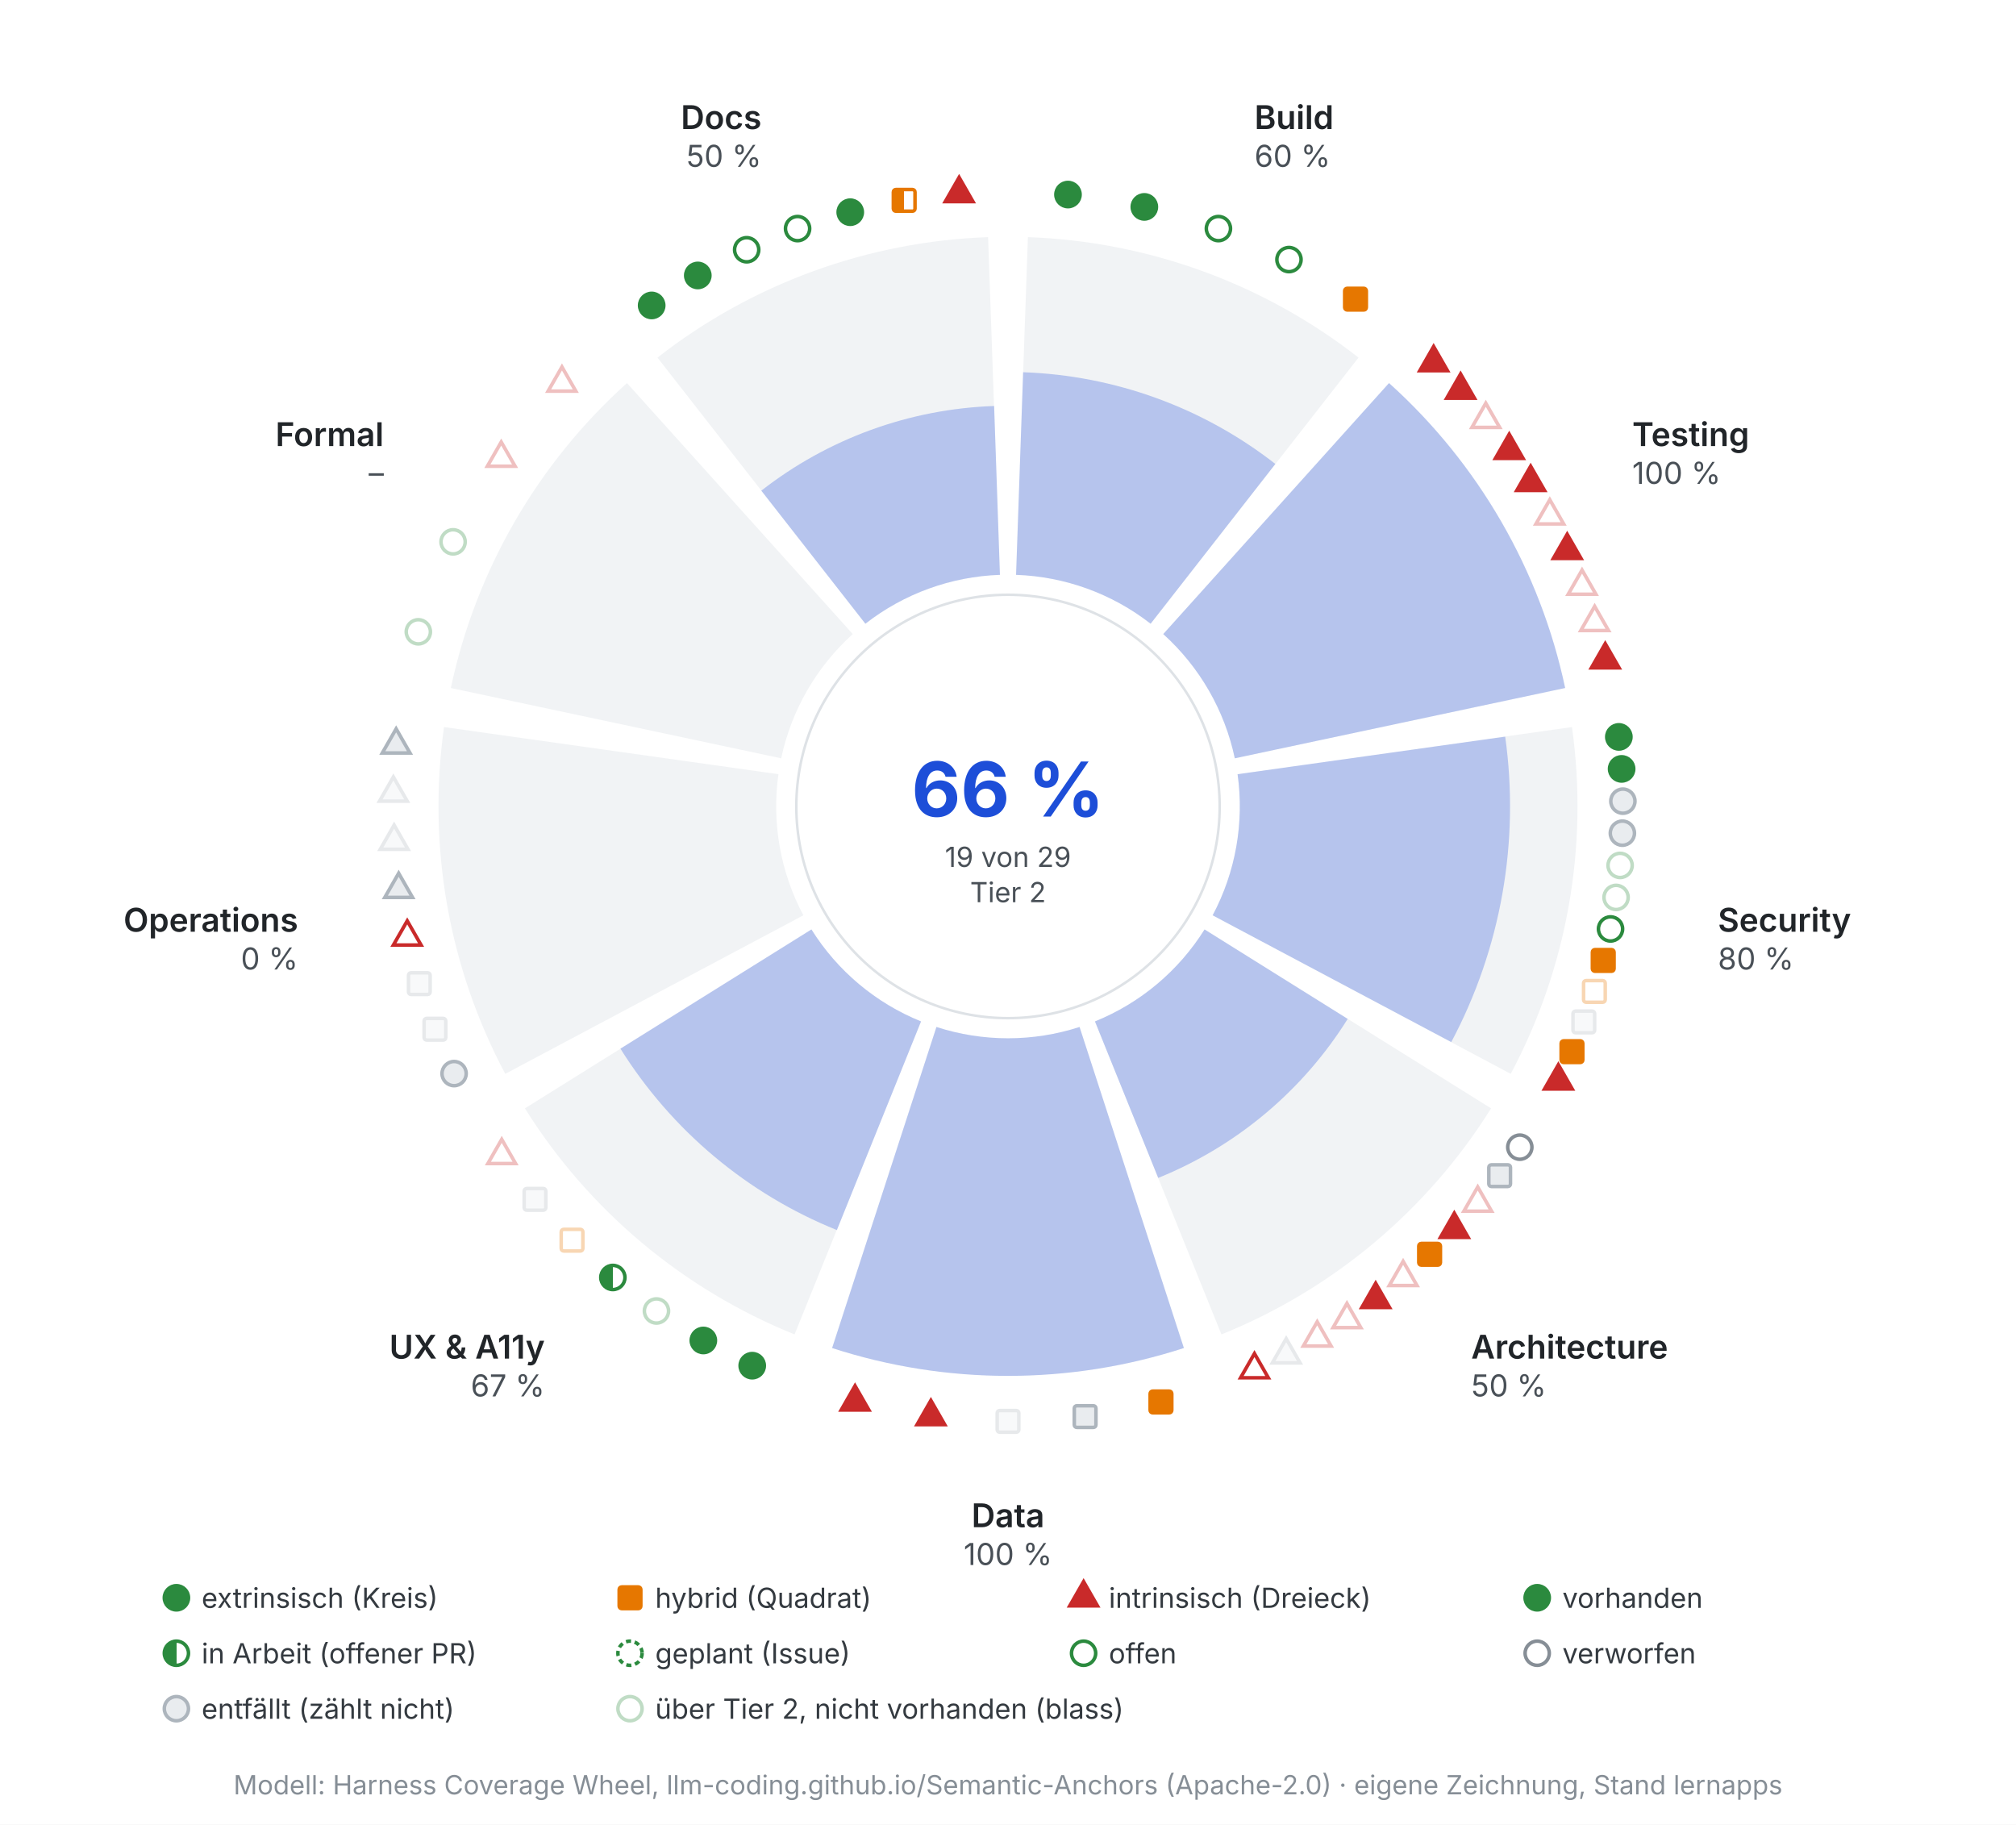
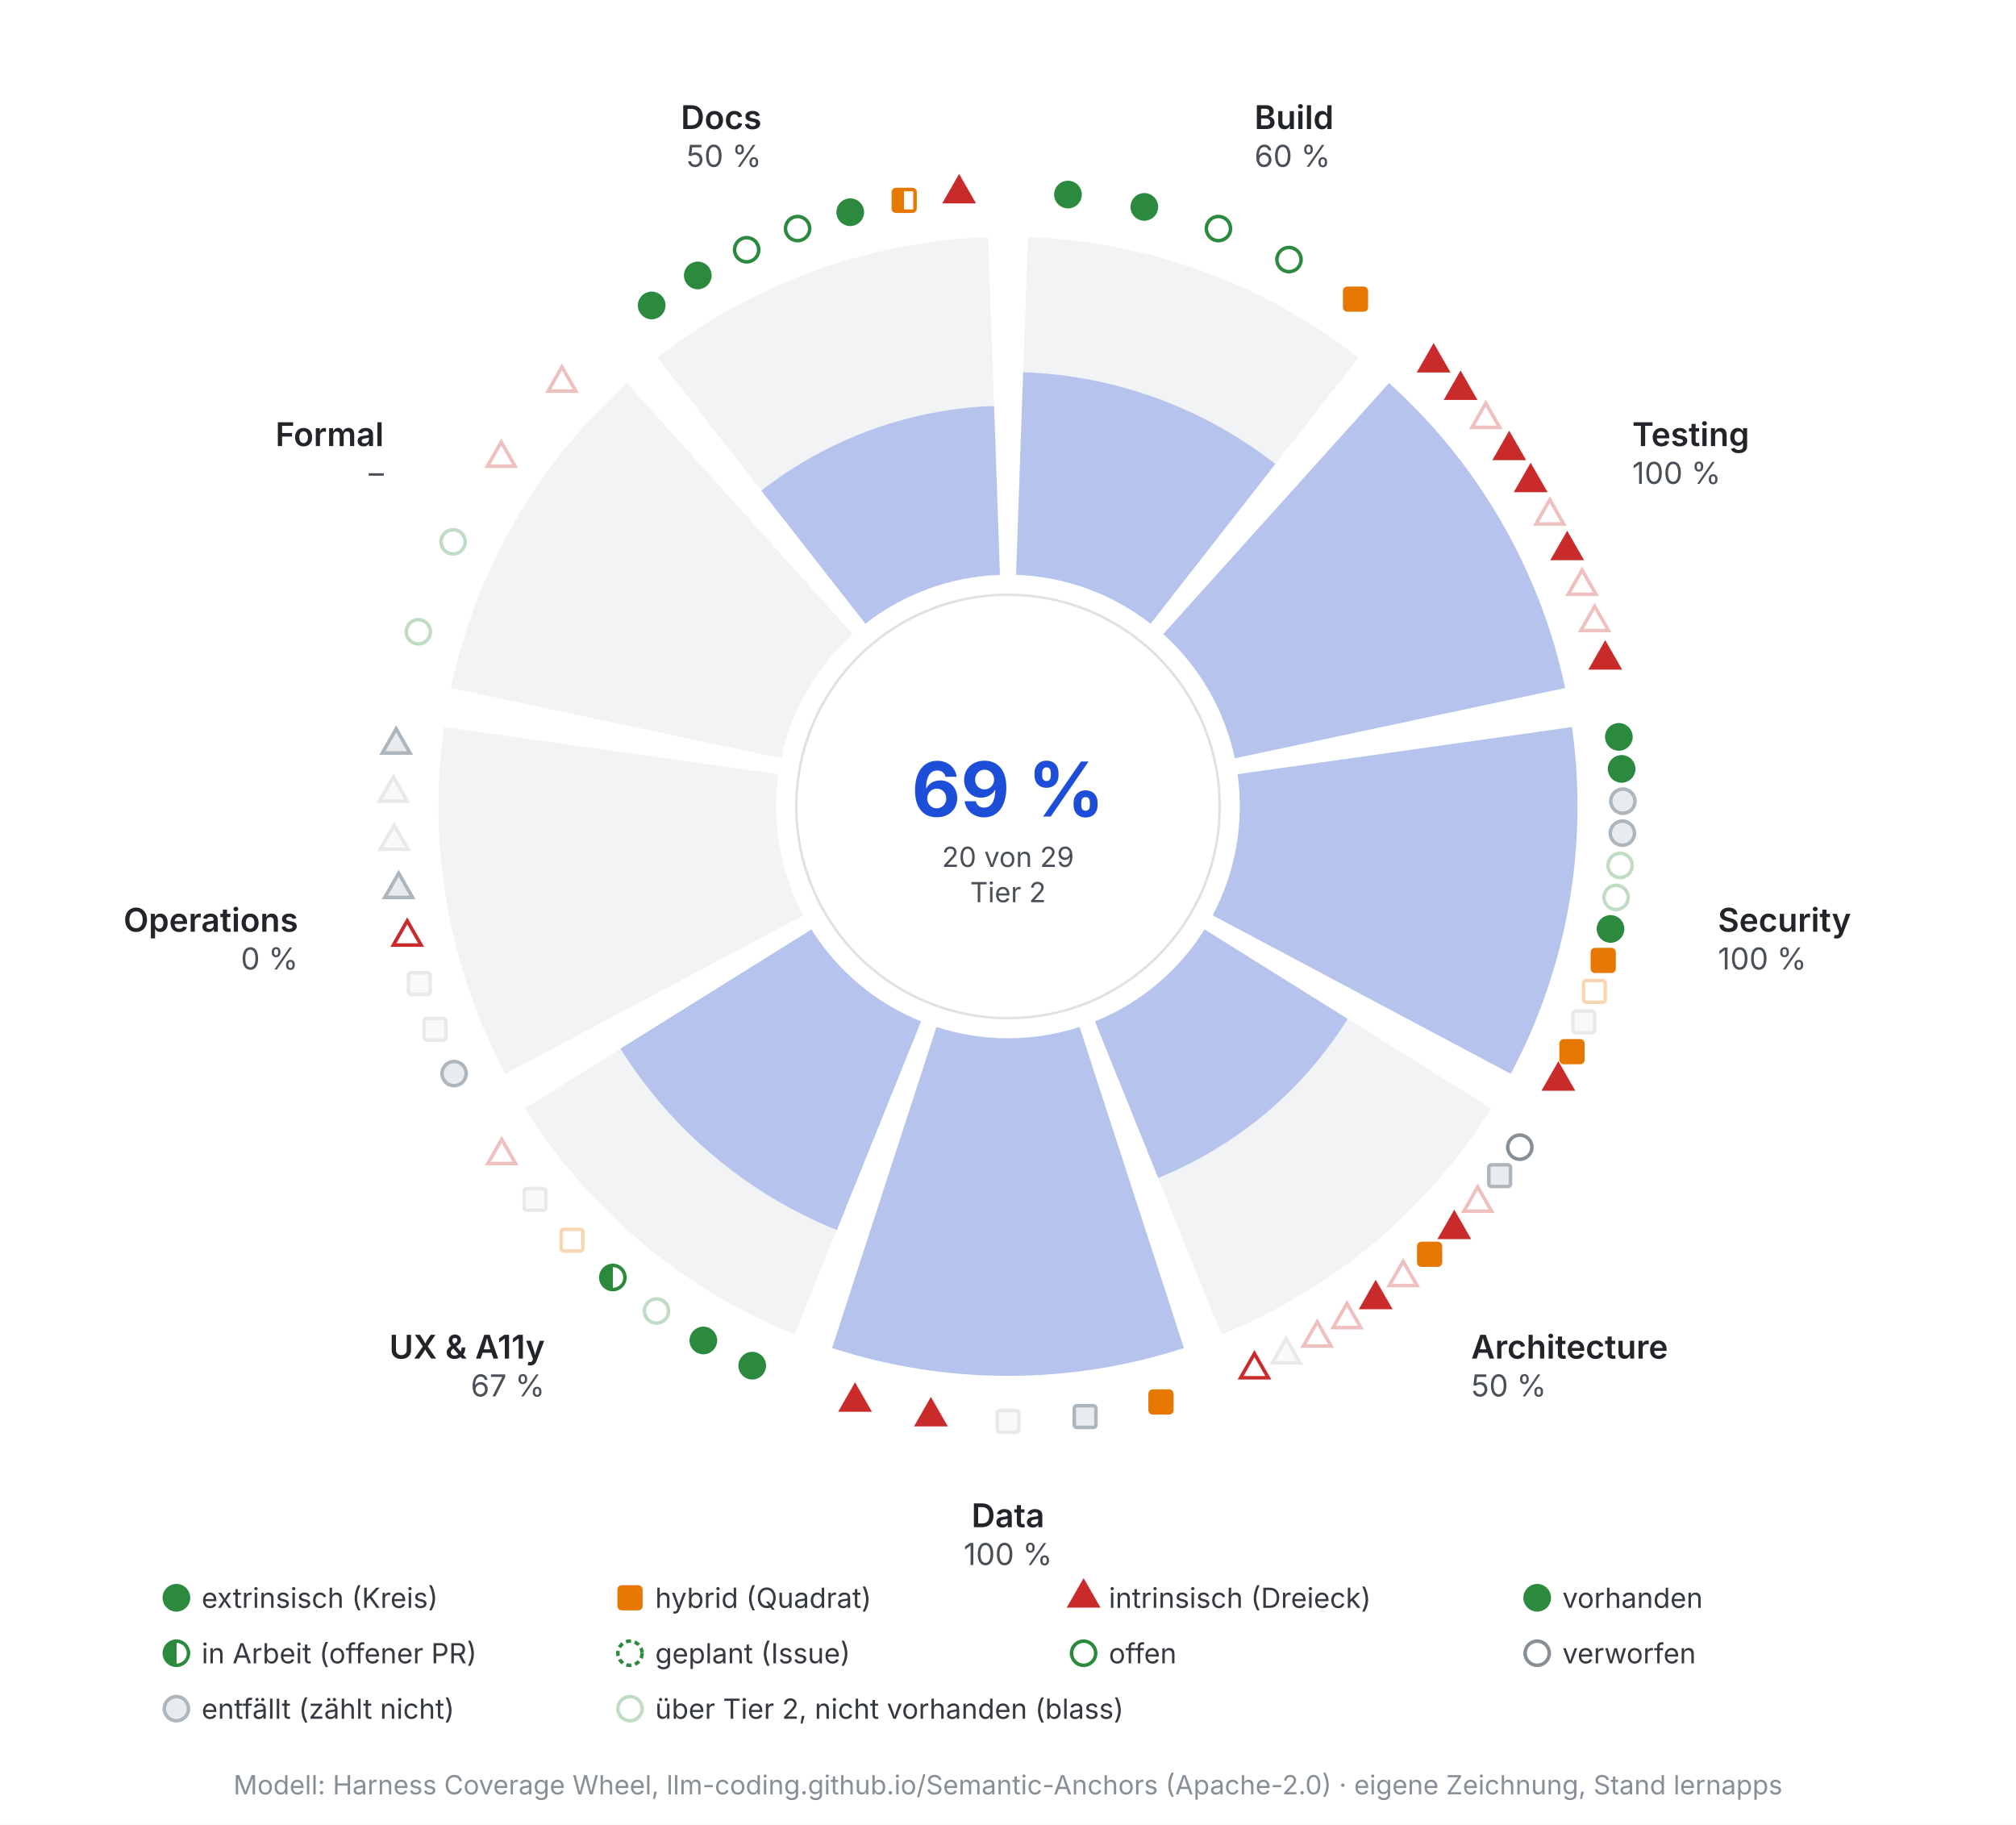
<svg xmlns="http://www.w3.org/2000/svg" viewBox="0 0 800 724" width="800" height="724" role="img" font-family="system-ui, -apple-system, 'Segoe UI', sans-serif">
  <defs>
    <linearGradient id="halb-G">
      <stop offset="50%" stop-color="#2b8a3e" />
      <stop offset="50%" stop-color="#fff" />
    </linearGradient>
    <linearGradient id="halb-A">
      <stop offset="50%" stop-color="#e67700" />
      <stop offset="50%" stop-color="#fff" />
    </linearGradient>
    <linearGradient id="halb-R">
      <stop offset="50%" stop-color="#c92a2a" />
      <stop offset="50%" stop-color="#fff" />
    </linearGradient>
  </defs>
  <rect width="800" height="724" fill="#fff" />
  <path d="M407.9 94.1 A226 226 0 0 1 539.1 141.9 L456.6 247.5 A92 92 0 0 0 403.2 228.1 Z" fill="#f1f3f5" />
  <path d="M406 147.7 A172.4 172.4 0 0 1 506.1 184.1 L456.6 247.5 A92 92 0 0 0 403.2 228.1 Z" fill="#1d4ed8" fill-opacity="0.28" />
  <circle cx="423.8" cy="77.2" r="4.8" fill="#2b8a3e" stroke="#2b8a3e" stroke-width="1.4" />
  <circle cx="454.1" cy="82.1" r="4.8" fill="#2b8a3e" stroke="#2b8a3e" stroke-width="1.4" />
  <circle cx="483.5" cy="90.7" r="4.8" fill="#fff" stroke="#2b8a3e" stroke-width="1.4" />
  <circle cx="511.5" cy="103" r="4.8" fill="#fff" stroke="#2b8a3e" stroke-width="1.4" />
  <rect x="533.6" y="114.4" width="8.6" height="8.6" rx="1" fill="#e67700" stroke="#e67700" stroke-width="1.4" />
  <text x="497.8" y="51.2" text-anchor="start" font-size="13" font-weight="600" fill="#212529">Build</text>
  <text x="497.8" y="66.2" text-anchor="start" font-size="12" fill="#495057">60 %</text>
  <path d="M551.2 152 A226 226 0 0 1 621.1 273 L490 300.9 A92 92 0 0 0 461.6 251.6 Z" fill="#f1f3f5" />
  <path d="M551.2 152 A226 226 0 0 1 621.1 273 L490 300.9 A92 92 0 0 0 461.6 251.6 Z" fill="#1d4ed8" fill-opacity="0.28" />
  <polygon points="568.9,137.5 574.4,147.1 563.4,147.1" fill="#c92a2a" stroke="#c92a2a" stroke-width="1.4" />
  <polygon points="579.6,148.4 585.1,158 574.1,158" fill="#c92a2a" stroke="#c92a2a" stroke-width="1.4" />
  <polygon points="589.6,160 595.1,169.6 584.1,169.6" fill="#fff" stroke="#c92a2a" stroke-width="1.4" opacity="0.3" />
  <polygon points="598.9,172.3 604.4,181.9 593.4,181.9" fill="#c92a2a" stroke="#c92a2a" stroke-width="1.4" />
  <polygon points="607.4,185 612.9,194.6 601.9,194.6" fill="#c92a2a" stroke="#c92a2a" stroke-width="1.4" />
  <polygon points="615,198.3 620.5,207.9 609.5,207.9" fill="#fff" stroke="#c92a2a" stroke-width="1.4" opacity="0.3" />
  <polygon points="621.9,212 627.4,221.6 616.4,221.6" fill="#c92a2a" stroke="#c92a2a" stroke-width="1.4" />
  <polygon points="627.8,226.2 633.3,235.8 622.3,235.8" fill="#fff" stroke="#c92a2a" stroke-width="1.4" opacity="0.3" />
  <polygon points="632.8,240.6 638.3,250.2 627.3,250.2" fill="#fff" stroke="#c92a2a" stroke-width="1.4" opacity="0.3" />
  <polygon points="637,255.4 642.5,265 631.5,265" fill="#c92a2a" stroke="#c92a2a" stroke-width="1.4" />
  <text x="647.7" y="177" text-anchor="start" font-size="13" font-weight="600" fill="#212529">Testing</text>
  <text x="647.7" y="192" text-anchor="start" font-size="12" fill="#495057">100 %</text>
  <path d="M623.8 288.5 A226 226 0 0 1 599.5 426.1 L481.2 363.2 A92 92 0 0 0 491.1 307.2 Z" fill="#f1f3f5" />
-   <path d="M597.3 292.3 A199.2 199.2 0 0 1 575.9 413.5 L481.2 363.2 A92 92 0 0 0 491.1 307.2 Z" fill="#1d4ed8" fill-opacity="0.28" />
+   <path d="M623.8 288.5 A226 226 0 0 1 599.5 426.1 L481.2 363.2 A92 92 0 0 0 491.1 307.2 Z" fill="#1d4ed8" fill-opacity="0.28" />
  <circle cx="642.4" cy="292.4" r="4.8" fill="#2b8a3e" stroke="#2b8a3e" stroke-width="1.4" />
  <circle cx="643.5" cy="305.1" r="4.8" fill="#2b8a3e" stroke="#2b8a3e" stroke-width="1.4" />
  <circle cx="644" cy="317.9" r="4.8" fill="#e9ecef" stroke="#adb5bd" stroke-width="1.4" />
  <circle cx="643.8" cy="330.6" r="4.8" fill="#e9ecef" stroke="#adb5bd" stroke-width="1.4" />
  <circle cx="642.9" cy="343.4" r="4.8" fill="#fff" stroke="#2b8a3e" stroke-width="1.4" opacity="0.3" />
  <circle cx="641.3" cy="356.1" r="4.8" fill="#fff" stroke="#2b8a3e" stroke-width="1.4" opacity="0.3" />
-   <circle cx="639.1" cy="368.6" r="4.8" fill="#fff" stroke="#2b8a3e" stroke-width="1.4" />
+   <circle cx="639.1" cy="368.6" r="4.8" fill="#2b8a3e" stroke="#2b8a3e" stroke-width="1.4" />
  <rect x="631.9" y="376.8" width="8.6" height="8.6" rx="1" fill="#e67700" stroke="#e67700" stroke-width="1.4" />
  <rect x="628.4" y="389.1" width="8.6" height="8.6" rx="1" fill="#fff" stroke="#e67700" stroke-width="1.4" opacity="0.3" />
  <rect x="624.2" y="401.2" width="8.6" height="8.6" rx="1" fill="#e9ecef" stroke="#adb5bd" stroke-width="1.4" opacity="0.3" />
  <rect x="619.5" y="413" width="8.6" height="8.6" rx="1" fill="#e67700" stroke="#e67700" stroke-width="1.4" />
  <polygon points="618.4,422.5 623.9,432.1 612.9,432.1" fill="#c92a2a" stroke="#c92a2a" stroke-width="1.4" />
  <text x="681.7" y="369.7" text-anchor="start" font-size="13" font-weight="600" fill="#212529">Security</text>
-   <text x="681.7" y="384.7" text-anchor="start" font-size="12" fill="#495057">80 %</text>
+   <text x="681.7" y="384.7" text-anchor="start" font-size="12" fill="#495057">100 %</text>
  <path d="M591.7 439.8 A226 226 0 0 1 484.7 529.5 L434.5 405.3 A92 92 0 0 0 478 368.8 Z" fill="#f1f3f5" />
  <path d="M534.8 404.3 A159 159 0 0 1 459.6 467.4 L434.5 405.3 A92 92 0 0 0 478 368.8 Z" fill="#1d4ed8" fill-opacity="0.28" />
  <circle cx="603.1" cy="455.2" r="4.8" fill="#fff" stroke="#868e96" stroke-width="1.4" />
  <rect x="590.8" y="462.2" width="8.6" height="8.6" rx="1" fill="#e9ecef" stroke="#adb5bd" stroke-width="1.4" />
  <polygon points="586.4,471 591.9,480.6 580.9,480.6" fill="#fff" stroke="#c92a2a" stroke-width="1.4" opacity="0.3" />
  <polygon points="577.1,481.4 582.6,491 571.6,491" fill="#c92a2a" stroke="#c92a2a" stroke-width="1.4" />
  <rect x="563" y="493.4" width="8.6" height="8.6" rx="1" fill="#e67700" stroke="#e67700" stroke-width="1.4" />
  <polygon points="556.8,500.5 562.3,510.1 551.3,510.1" fill="#fff" stroke="#c92a2a" stroke-width="1.4" opacity="0.3" />
  <polygon points="545.9,509.2 551.4,518.8 540.4,518.8" fill="#c92a2a" stroke="#c92a2a" stroke-width="1.4" />
  <polygon points="534.5,517.2 540,526.8 529,526.8" fill="#fff" stroke="#c92a2a" stroke-width="1.4" opacity="0.3" />
  <polygon points="522.7,524.5 528.2,534.1 517.2,534.1" fill="#fff" stroke="#c92a2a" stroke-width="1.4" opacity="0.3" />
  <polygon points="510.4,531.2 515.9,540.8 504.9,540.8" fill="#e9ecef" stroke="#adb5bd" stroke-width="1.4" opacity="0.3" />
  <polygon points="497.8,537.1 503.3,546.7 492.3,546.7" fill="#fff" stroke="#c92a2a" stroke-width="1.4" />
  <text x="583.8" y="539.1" text-anchor="start" font-size="13" font-weight="600" fill="#212529">Architecture</text>
  <text x="583.8" y="554.1" text-anchor="start" font-size="12" fill="#495057">50 %</text>
  <path d="M469.8 534.9 A226 226 0 0 1 330.2 534.9 L371.6 407.5 A92 92 0 0 0 428.4 407.5 Z" fill="#f1f3f5" />
  <path d="M469.8 534.9 A226 226 0 0 1 330.2 534.9 L371.6 407.5 A92 92 0 0 0 428.4 407.5 Z" fill="#1d4ed8" fill-opacity="0.28" />
  <rect x="456.4" y="552" width="8.6" height="8.6" rx="1" fill="#e67700" stroke="#e67700" stroke-width="1.4" />
  <rect x="426.3" y="557.8" width="8.6" height="8.6" rx="1" fill="#e9ecef" stroke="#adb5bd" stroke-width="1.4" />
  <rect x="395.7" y="559.7" width="8.6" height="8.6" rx="1" fill="#e9ecef" stroke="#adb5bd" stroke-width="1.4" opacity="0.3" />
  <polygon points="369.4,555.7 374.9,565.3 363.9,565.3" fill="#c92a2a" stroke="#c92a2a" stroke-width="1.4" />
  <polygon points="339.3,549.9 344.8,559.5 333.8,559.5" fill="#c92a2a" stroke="#c92a2a" stroke-width="1.4" />
  <text x="400" y="606" text-anchor="middle" font-size="13" font-weight="600" fill="#212529">Data</text>
  <text x="400" y="621" text-anchor="middle" font-size="12" fill="#495057">100 %</text>
  <path d="M315.3 529.5 A226 226 0 0 1 208.3 439.8 L322 368.8 A92 92 0 0 0 365.5 405.3 Z" fill="#f1f3f5" />
  <path d="M332.1 488.1 A181.333 181.333 0 0 1 246.2 416.1 L322 368.8 A92 92 0 0 0 365.5 405.3 Z" fill="#1d4ed8" fill-opacity="0.28" />
  <circle cx="298.5" cy="541.9" r="4.8" fill="#2b8a3e" stroke="#2b8a3e" stroke-width="1.4" />
  <circle cx="279.1" cy="531.9" r="4.8" fill="#2b8a3e" stroke="#2b8a3e" stroke-width="1.4" />
  <circle cx="260.5" cy="520.2" r="4.8" fill="#fff" stroke="#2b8a3e" stroke-width="1.4" opacity="0.3" />
  <circle cx="243.2" cy="506.9" r="4.8" fill="url(#halb-G)" stroke="#2b8a3e" stroke-width="1.4" />
  <rect x="222.7" y="487.8" width="8.6" height="8.6" rx="1" fill="#fff" stroke="#e67700" stroke-width="1.4" opacity="0.3" />
  <rect x="208" y="471.6" width="8.6" height="8.6" rx="1" fill="#e9ecef" stroke="#adb5bd" stroke-width="1.4" opacity="0.3" />
  <polygon points="199.1,452.1 204.6,461.7 193.6,461.7" fill="#fff" stroke="#c92a2a" stroke-width="1.4" opacity="0.3" />
  <text x="216.2" y="539.1" text-anchor="end" font-size="13" font-weight="600" fill="#212529">UX &amp; A11y</text>
  <text x="216.2" y="554.1" text-anchor="end" font-size="12" fill="#495057">67 %</text>
  <path d="M200.5 426.1 A226 226 0 0 1 176.2 288.5 L308.9 307.2 A92 92 0 0 0 318.8 363.2 Z" fill="#f1f3f5" />
  <circle cx="180.2" cy="426" r="4.8" fill="#e9ecef" stroke="#adb5bd" stroke-width="1.4" />
  <rect x="168.3" y="404.1" width="8.6" height="8.6" rx="1" fill="#e9ecef" stroke="#adb5bd" stroke-width="1.4" opacity="0.3" />
  <rect x="162.1" y="386" width="8.6" height="8.6" rx="1" fill="#e9ecef" stroke="#adb5bd" stroke-width="1.4" opacity="0.3" />
  <polygon points="161.6,365.4 167.1,375 156.1,375" fill="#fff" stroke="#c92a2a" stroke-width="1.4" />
  <polygon points="158.2,346.5 163.7,356.1 152.7,356.1" fill="#e9ecef" stroke="#adb5bd" stroke-width="1.4" />
  <polygon points="156.4,327.4 161.9,337 150.9,337" fill="#e9ecef" stroke="#adb5bd" stroke-width="1.4" opacity="0.3" />
  <polygon points="156.1,308.3 161.6,317.9 150.6,317.9" fill="#e9ecef" stroke="#adb5bd" stroke-width="1.4" opacity="0.3" />
  <polygon points="157.2,289.2 162.7,298.8 151.7,298.8" fill="#e9ecef" stroke="#adb5bd" stroke-width="1.4" />
  <text x="118.3" y="369.7" text-anchor="end" font-size="13" font-weight="600" fill="#212529">Operations</text>
  <text x="118.3" y="384.7" text-anchor="end" font-size="12" fill="#495057">0 %</text>
  <path d="M178.9 273 A226 226 0 0 1 248.8 152 L338.4 251.6 A92 92 0 0 0 310 300.9 Z" fill="#f1f3f5" />
  <circle cx="166" cy="250.7" r="4.8" fill="#fff" stroke="#2b8a3e" stroke-width="1.4" opacity="0.3" />
  <circle cx="179.8" cy="215" r="4.8" fill="#fff" stroke="#2b8a3e" stroke-width="1.4" opacity="0.3" />
  <polygon points="198.9,175.4 204.4,185 193.4,185" fill="#fff" stroke="#c92a2a" stroke-width="1.4" opacity="0.3" />
  <polygon points="223,145.6 228.5,155.2 217.5,155.2" fill="#fff" stroke="#c92a2a" stroke-width="1.4" opacity="0.3" />
  <text x="152.3" y="177" text-anchor="end" font-size="13" font-weight="600" fill="#212529">Formal</text>
  <text x="152.3" y="192" text-anchor="end" font-size="12" fill="#495057">–</text>
  <path d="M260.9 141.9 A226 226 0 0 1 392.1 94.1 L396.8 228.1 A92 92 0 0 0 343.4 247.5 Z" fill="#f1f3f5" />
  <path d="M302.1 194.7 A159 159 0 0 1 394.5 161.1 L396.8 228.1 A92 92 0 0 0 343.4 247.5 Z" fill="#1d4ed8" fill-opacity="0.28" />
  <circle cx="258.6" cy="121.2" r="4.8" fill="#2b8a3e" stroke="#2b8a3e" stroke-width="1.4" />
  <circle cx="276.9" cy="109.3" r="4.8" fill="#2b8a3e" stroke="#2b8a3e" stroke-width="1.4" />
  <circle cx="296.3" cy="99.1" r="4.8" fill="#fff" stroke="#2b8a3e" stroke-width="1.4" />
  <circle cx="316.5" cy="90.7" r="4.8" fill="#fff" stroke="#2b8a3e" stroke-width="1.4" />
  <circle cx="337.4" cy="84.2" r="4.8" fill="#2b8a3e" stroke="#2b8a3e" stroke-width="1.4" />
  <rect x="354.5" y="75.2" width="8.6" height="8.6" rx="1" fill="url(#halb-A)" stroke="#e67700" stroke-width="1.4" />
  <polygon points="380.6,70.4 386.1,80 375.1,80" fill="#c92a2a" stroke="#c92a2a" stroke-width="1.4" />
  <text x="302.2" y="51.2" text-anchor="end" font-size="13" font-weight="600" fill="#212529">Docs</text>
  <text x="302.2" y="66.2" text-anchor="end" font-size="12" fill="#495057">50 %</text>
  <circle cx="400" cy="320" r="84" fill="#fff" stroke="#dee2e6" />
-   <text x="400" y="324" text-anchor="middle" font-size="30" font-weight="700" fill="#1d4ed8">66 %</text>
-   <text x="400" y="344" text-anchor="middle" font-size="11" fill="#495057">19 von 29</text>
+   <text x="400" y="324" text-anchor="middle" font-size="30" font-weight="700" fill="#1d4ed8">69 %</text>
+   <text x="400" y="344" text-anchor="middle" font-size="11" fill="#495057">20 von 29</text>
  <text x="400" y="358" text-anchor="middle" font-size="11" fill="#495057">Tier 2</text>
  <circle cx="70" cy="634" r="4.8" fill="#2b8a3e" stroke="#2b8a3e" stroke-width="1.4" />
  <text x="80" y="638" font-size="11" fill="#343a40">extrinsisch (Kreis)</text>
  <rect x="245.7" y="629.7" width="8.6" height="8.6" rx="1" fill="#e67700" stroke="#e67700" stroke-width="1.4" />
  <text x="260" y="638" font-size="11" fill="#343a40">hybrid (Quadrat)</text>
  <polygon points="430,627.6 435.5,637.2 424.5,637.2" fill="#c92a2a" stroke="#c92a2a" stroke-width="1.4" />
  <text x="440" y="638" font-size="11" fill="#343a40">intrinsisch (Dreieck)</text>
  <circle cx="610" cy="634" r="4.8" fill="#2b8a3e" stroke="#2b8a3e" stroke-width="1.4" />
  <text x="620" y="638" font-size="11" fill="#343a40">vorhanden</text>
  <circle cx="70" cy="656" r="4.8" fill="url(#halb-G)" stroke="#2b8a3e" stroke-width="1.4" />
  <text x="80" y="660" font-size="11" fill="#343a40">in Arbeit (offener PR)</text>
  <circle cx="250" cy="656" r="4.8" fill="#fff" stroke="#2b8a3e" stroke-dasharray="2 1.5" stroke-width="1.4" />
  <text x="260" y="660" font-size="11" fill="#343a40">geplant (Issue)</text>
  <circle cx="430" cy="656" r="4.8" fill="#fff" stroke="#2b8a3e" stroke-width="1.4" />
  <text x="440" y="660" font-size="11" fill="#343a40">offen</text>
  <circle cx="610" cy="656" r="4.8" fill="#fff" stroke="#868e96" stroke-width="1.4" />
  <text x="620" y="660" font-size="11" fill="#343a40">verworfen</text>
  <circle cx="70" cy="678" r="4.8" fill="#e9ecef" stroke="#adb5bd" stroke-width="1.4" />
  <text x="80" y="682" font-size="11" fill="#343a40">entfällt (zählt nicht)</text>
  <circle cx="250" cy="678" r="4.8" fill="#fff" stroke="#2b8a3e" stroke-width="1.4" opacity="0.3" />
  <text x="260" y="682" font-size="11" fill="#343a40">über Tier 2, nicht vorhanden (blass)</text>
  <text x="400" y="712" text-anchor="middle" font-size="10.5" fill="#868e96">Modell: Harness Coverage Wheel, llm-coding.github.io/Semantic-Anchors (Apache-2.0) · eigene Zeichnung, Stand lernapps</text>
</svg>
